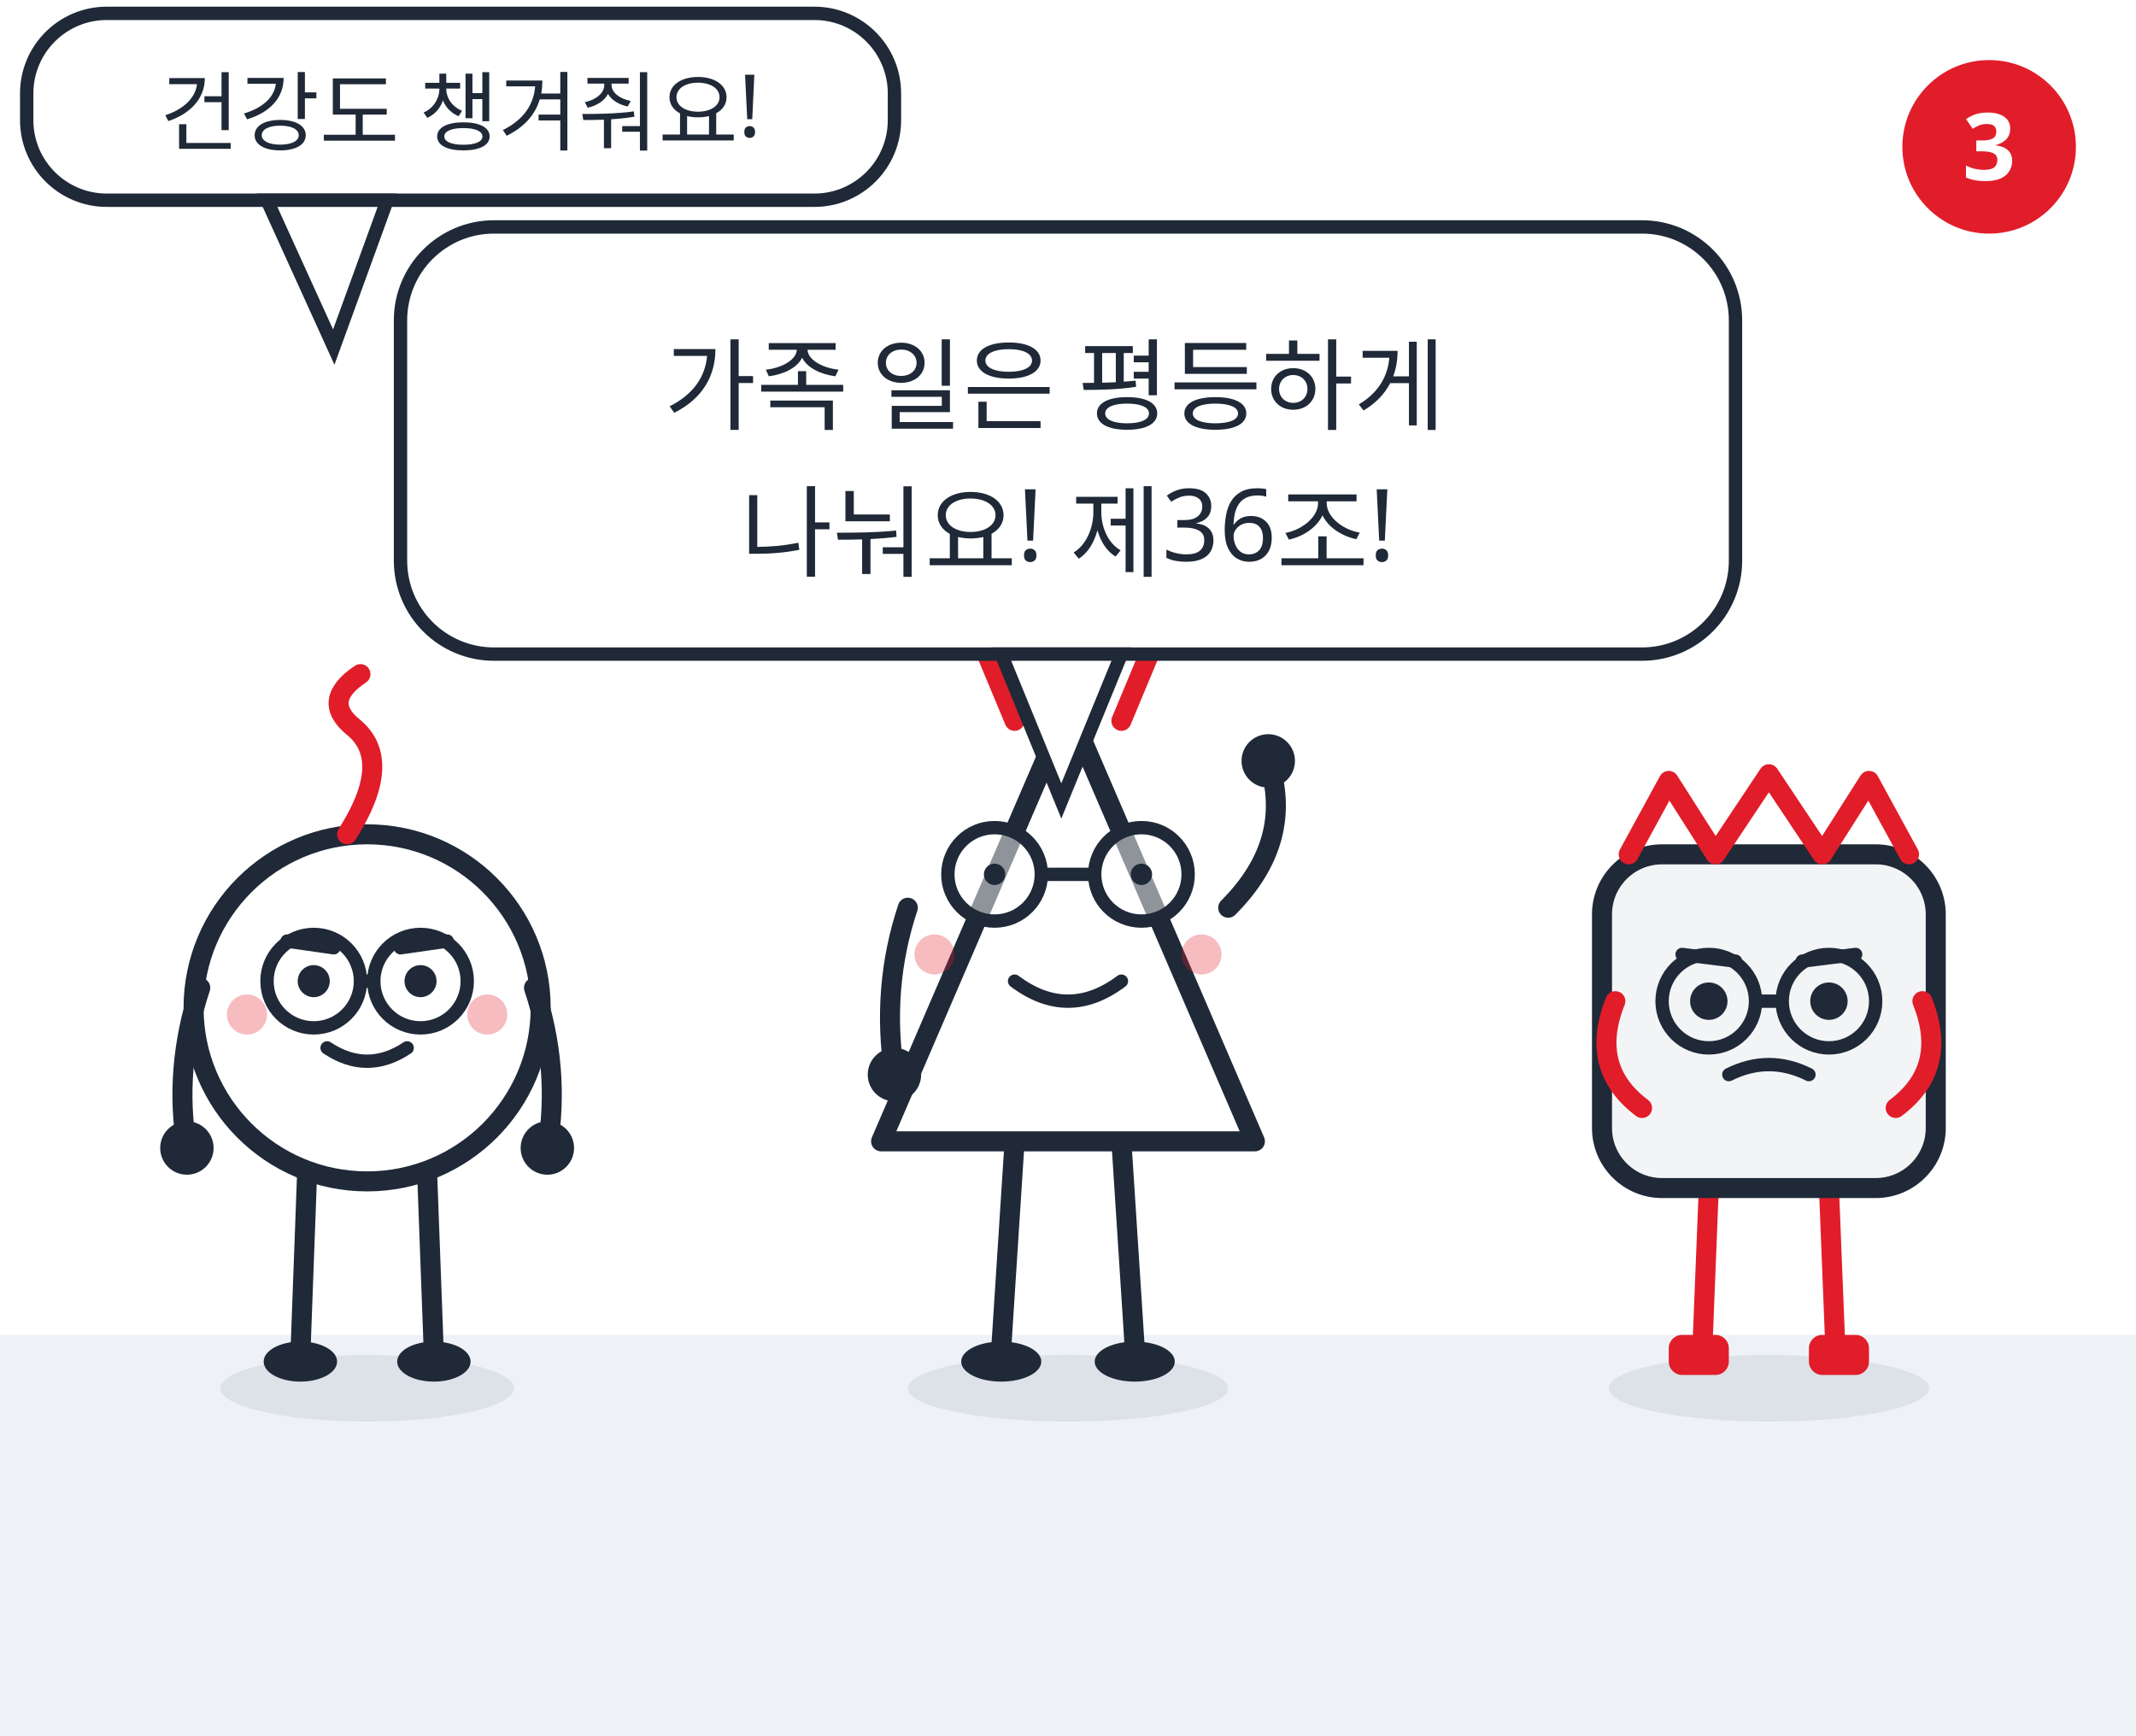
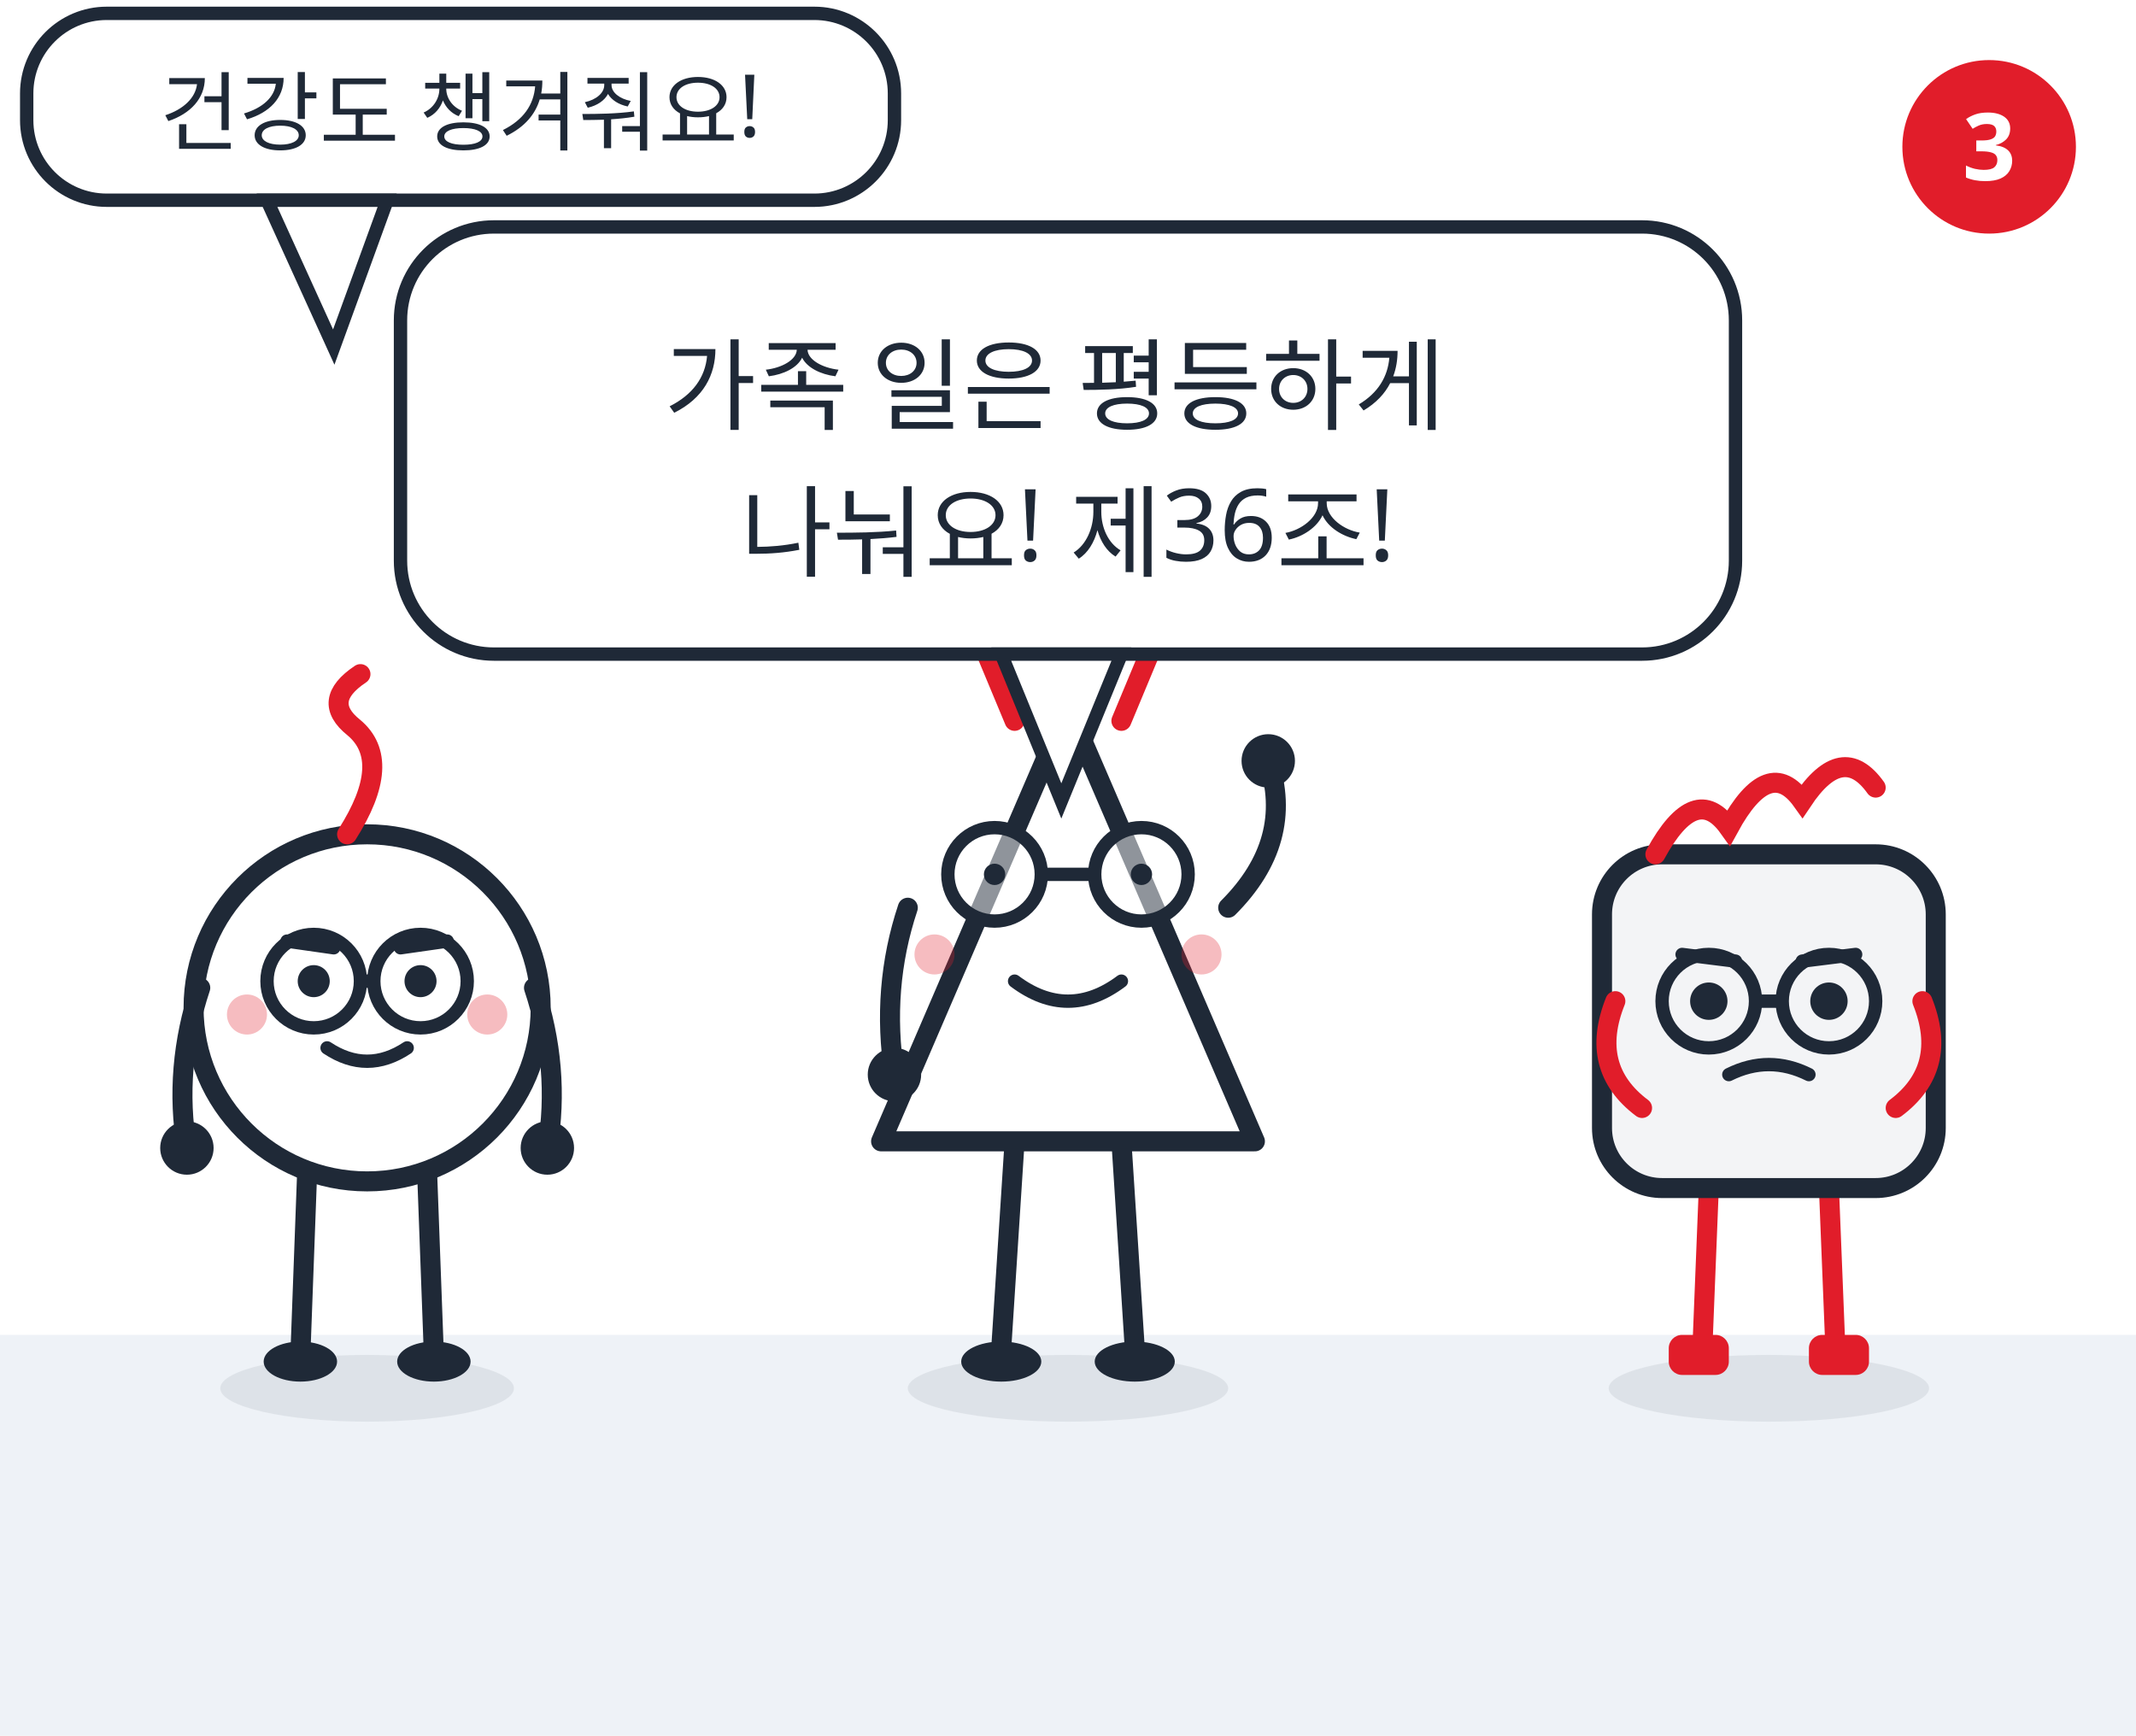
<svg xmlns="http://www.w3.org/2000/svg" viewBox="0 0 320 260" role="img" aria-label="세모가 가족 일은 평등하게 나눠야 한다며 헌법 제36조를 설명하는 장면">
  <rect width="320" height="260" fill="#ffffff" />
  <rect y="200" width="320" height="60" fill="#eef2f7" />
  <circle cx="298" cy="22" r="13" fill="#e11d2a" />
  <text x="298" y="27" text-anchor="middle" font-family="'Pretendard', sans-serif" font-size="14" font-weight="bold" fill="#ffffff">3</text>
  <g transform="translate(55,206)">
    <ellipse cx="0" cy="2" rx="22" ry="5" fill="#1f2937" opacity="0.08" />
    <line x1="-9" y1="-30" x2="-10" y2="-3" stroke="#1f2937" stroke-width="3" stroke-linecap="round" />
    <line x1="9" y1="-30" x2="10" y2="-3" stroke="#1f2937" stroke-width="3" stroke-linecap="round" />
    <ellipse cx="-10" cy="-2" rx="5.5" ry="3" fill="#1f2937" />
    <ellipse cx="10" cy="-2" rx="5.5" ry="3" fill="#1f2937" />
    <circle cx="0" cy="-55" r="26" fill="#ffffff" stroke="#1f2937" stroke-width="3" />
    <path d="M -3,-81 Q 4,-92 -2,-97 Q -7,-101 -1,-105" stroke="#e11d2a" stroke-width="3" stroke-linecap="round" fill="none" />
    <path d="M -25,-58 Q -29,-46 -27,-34" stroke="#1f2937" stroke-width="3" stroke-linecap="round" fill="none" />
    <circle cx="-27" cy="-34" r="4" fill="#1f2937" />
    <path d="M 25,-58 Q 29,-46 27,-34" stroke="#1f2937" stroke-width="3" stroke-linecap="round" fill="none" />
    <circle cx="27" cy="-34" r="4" fill="#1f2937" />
    <circle cx="-18" cy="-54" r="3" fill="#e11d2a" opacity="0.3" />
    <circle cx="18" cy="-54" r="3" fill="#e11d2a" opacity="0.3" />
    <g fill="none" stroke="#1f2937" stroke-width="2">
      <circle cx="-8" cy="-59" r="7" />
      <circle cx="8" cy="-59" r="7" />
      <path d="M -1,-59 h2" />
    </g>
    <circle cx="-8" cy="-59" r="2.4" fill="#1f2937" />
    <circle cx="8" cy="-59" r="2.4" fill="#1f2937" />
    <line x1="-12" y1="-65" x2="-5" y2="-64" stroke="#1f2937" stroke-width="2" stroke-linecap="round" />
    <line x1="5" y1="-64" x2="12" y2="-65" stroke="#1f2937" stroke-width="2" stroke-linecap="round" />
    <path d="M -6,-49 Q 0,-45 6,-49" stroke="#1f2937" stroke-width="2" stroke-linecap="round" fill="none" />
  </g>
  <g transform="translate(160,206)">
    <ellipse cx="0" cy="2" rx="24" ry="5" fill="#1f2937" opacity="0.08" />
    <line x1="-8" y1="-35" x2="-10" y2="-4" stroke="#1f2937" stroke-width="3" stroke-linecap="round" />
    <line x1="8" y1="-35" x2="10" y2="-4" stroke="#1f2937" stroke-width="3" stroke-linecap="round" />
    <ellipse cx="-10" cy="-2" rx="6" ry="3" fill="#1f2937" />
    <ellipse cx="10" cy="-2" rx="6" ry="3" fill="#1f2937" />
    <polygon points="0,-100 -28,-35 28,-35" fill="#ffffff" stroke="#1f2937" stroke-width="3" stroke-linejoin="round" />
    <path d="M -8,-98 L -13,-110" stroke="#e11d2a" stroke-width="3" stroke-linecap="round" />
    <path d="M 0,-102 L 0,-115" stroke="#e11d2a" stroke-width="3" stroke-linecap="round" />
    <path d="M 8,-98 L 13,-110" stroke="#e11d2a" stroke-width="3" stroke-linecap="round" />
    <path d="M -24,-70 Q -28,-58 -26,-45" stroke="#1f2937" stroke-width="3" stroke-linecap="round" fill="none" />
    <circle cx="-26" cy="-45" r="4" fill="#1f2937" />
    <path d="M 24,-70 Q 34,-80 30,-92" stroke="#1f2937" stroke-width="3" stroke-linecap="round" fill="none" />
    <circle cx="30" cy="-92" r="4" fill="#1f2937" />
    <circle cx="-11" cy="-75" r="7" fill="#ffffff" fill-opacity="0.5" stroke="#1f2937" stroke-width="2" />
    <circle cx="11" cy="-75" r="7" fill="#ffffff" fill-opacity="0.5" stroke="#1f2937" stroke-width="2" />
    <line x1="-4" y1="-75" x2="4" y2="-75" stroke="#1f2937" stroke-width="2" />
    <circle cx="-11" cy="-75" r="1.6" fill="#1f2937" />
    <circle cx="11" cy="-75" r="1.6" fill="#1f2937" />
    <circle cx="-20" cy="-63" r="3" fill="#e11d2a" opacity="0.3" />
    <circle cx="20" cy="-63" r="3" fill="#e11d2a" opacity="0.3" />
    <path d="M -8,-59 Q 0,-53 8,-59" stroke="#1f2937" stroke-width="2" stroke-linecap="round" fill="none" />
  </g>
  <g transform="translate(265,206)">
    <ellipse cx="0" cy="2" rx="24" ry="5" fill="#1f2937" opacity="0.08" />
    <line x1="-9" y1="-28" x2="-10" y2="-3" stroke="#e11d2a" stroke-width="3" stroke-linecap="round" />
    <line x1="9" y1="-28" x2="10" y2="-3" stroke="#e11d2a" stroke-width="3" stroke-linecap="round" />
    <rect x="-15" y="-6" width="9" height="6" rx="2" fill="#e11d2a" />
    <rect x="6" y="-6" width="9" height="6" rx="2" fill="#e11d2a" />
    <rect x="-25" y="-78" width="50" height="50" rx="9" fill="#f3f4f6" stroke="#1f2937" stroke-width="3" />
-     <polyline points="-21,-78 -15,-89 -8,-78 0,-90 8,-78 15,-89 21,-78" fill="none" stroke="#e11d2a" stroke-width="3" stroke-linejoin="round" stroke-linecap="round" />
+     <path d="M -17,-78 q6,-11 11,-4 q6,-11 11,-4 q6,-9 11,-2" fill="none" stroke="#e11d2a" stroke-width="3" stroke-linecap="round" />
    <path d="M -23,-56 Q -27,-46 -19,-40" stroke="#e11d2a" stroke-width="3" stroke-linecap="round" fill="none" />
    <path d="M 23,-56 Q 27,-46 19,-40" stroke="#e11d2a" stroke-width="3" stroke-linecap="round" fill="none" />
    <g fill="none" stroke="#1f2937" stroke-width="2">
      <circle cx="-9" cy="-56" r="7" />
      <circle cx="9" cy="-56" r="7" />
      <path d="M -2,-56 h4" />
    </g>
    <circle cx="-9" cy="-56" r="2.8" fill="#1f2937" />
    <circle cx="9" cy="-56" r="2.8" fill="#1f2937" />
    <line x1="-13" y1="-63" x2="-5" y2="-62" stroke="#1f2937" stroke-width="2" stroke-linecap="round" />
    <line x1="5" y1="-62" x2="13" y2="-63" stroke="#1f2937" stroke-width="2" stroke-linecap="round" />
    <path d="M -6,-45 Q 0,-48 6,-45" stroke="#1f2937" stroke-width="2" stroke-linecap="round" fill="none" />
  </g>
  <rect x="4" y="2" width="130" height="28" rx="12" fill="#ffffff" stroke="#1f2937" stroke-width="2" />
  <polygon points="40,30 58,30 50,52" fill="#ffffff" stroke="#1f2937" stroke-width="2" />
  <text x="69" y="17" text-anchor="middle" dominant-baseline="middle" font-family="'Pretendard', sans-serif" font-size="13" fill="#1f2937">건강도 챙겨줘요!</text>
  <rect x="60" y="34" width="200" height="64" rx="14" fill="#ffffff" stroke="#1f2937" stroke-width="2" />
  <polygon points="150,98 168,98 159,120" fill="#ffffff" stroke="#1f2937" stroke-width="2" />
  <text x="160" y="58" text-anchor="middle" dominant-baseline="middle" font-family="'Pretendard', sans-serif" font-size="15" fill="#1f2937">
    <tspan x="160" dy="0">가족 일은 평등하게</tspan>
    <tspan x="160" dy="22">나눠요! 제36조!</tspan>
  </text>
</svg>
